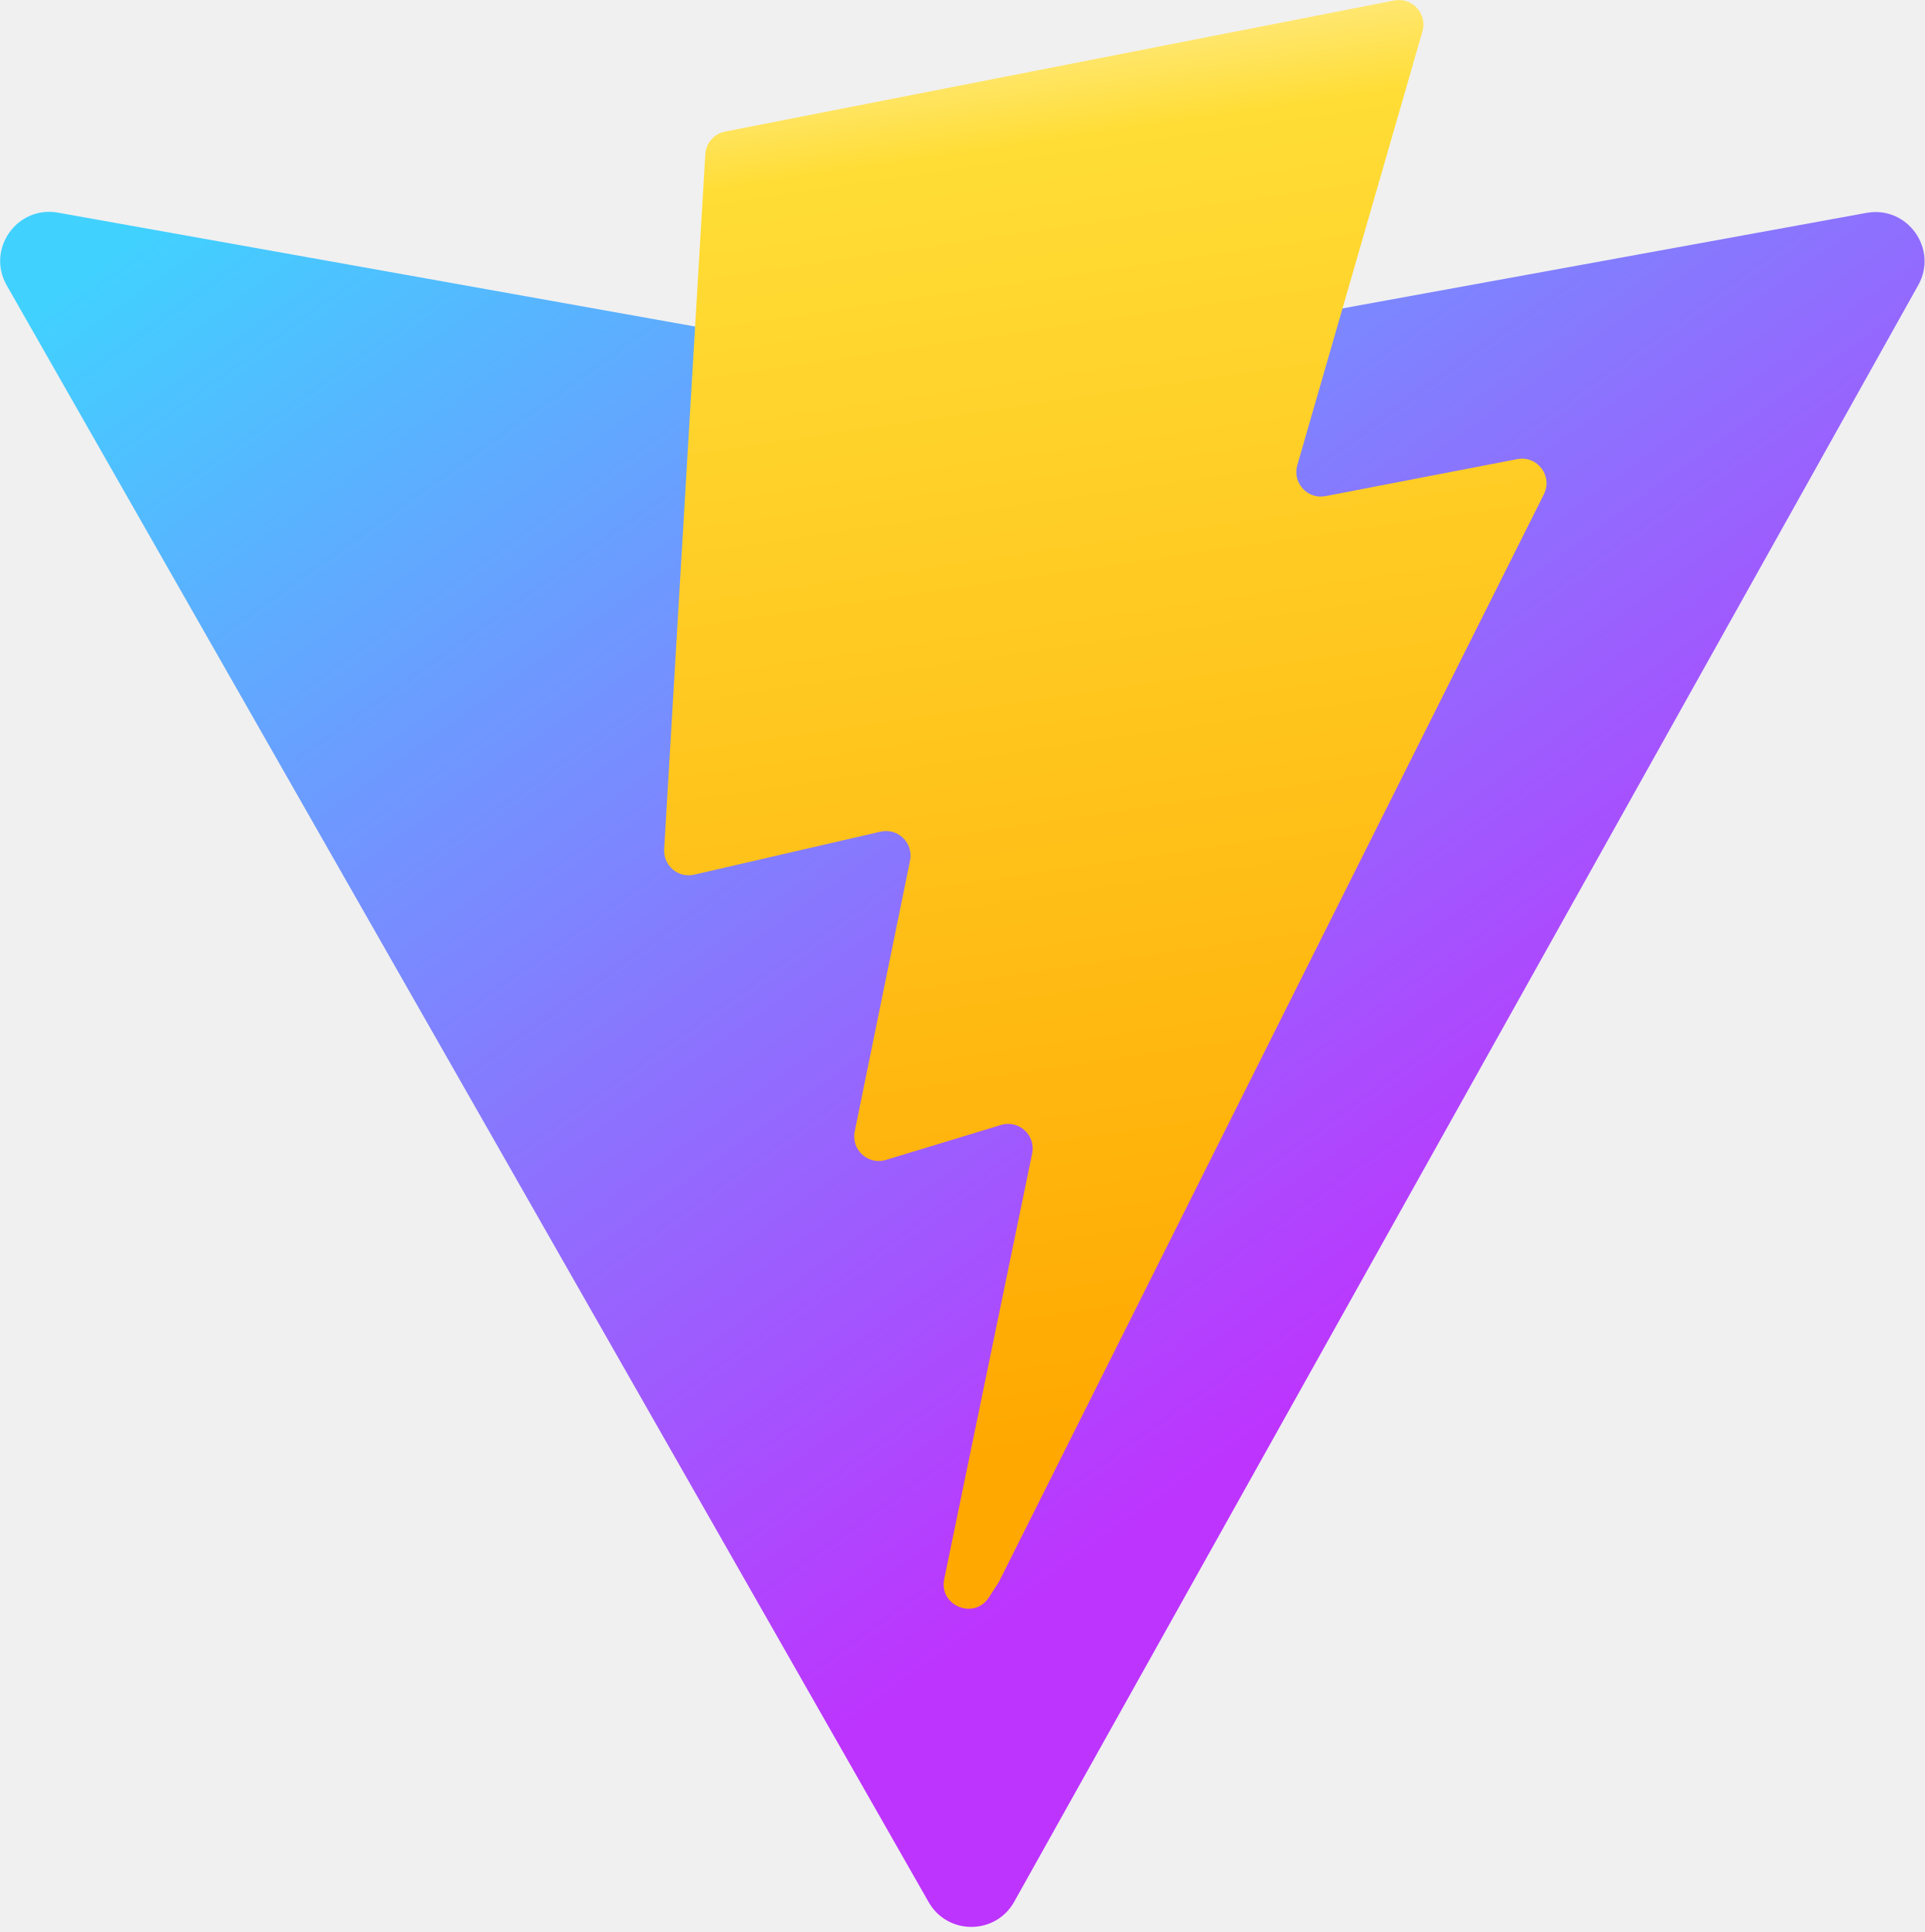
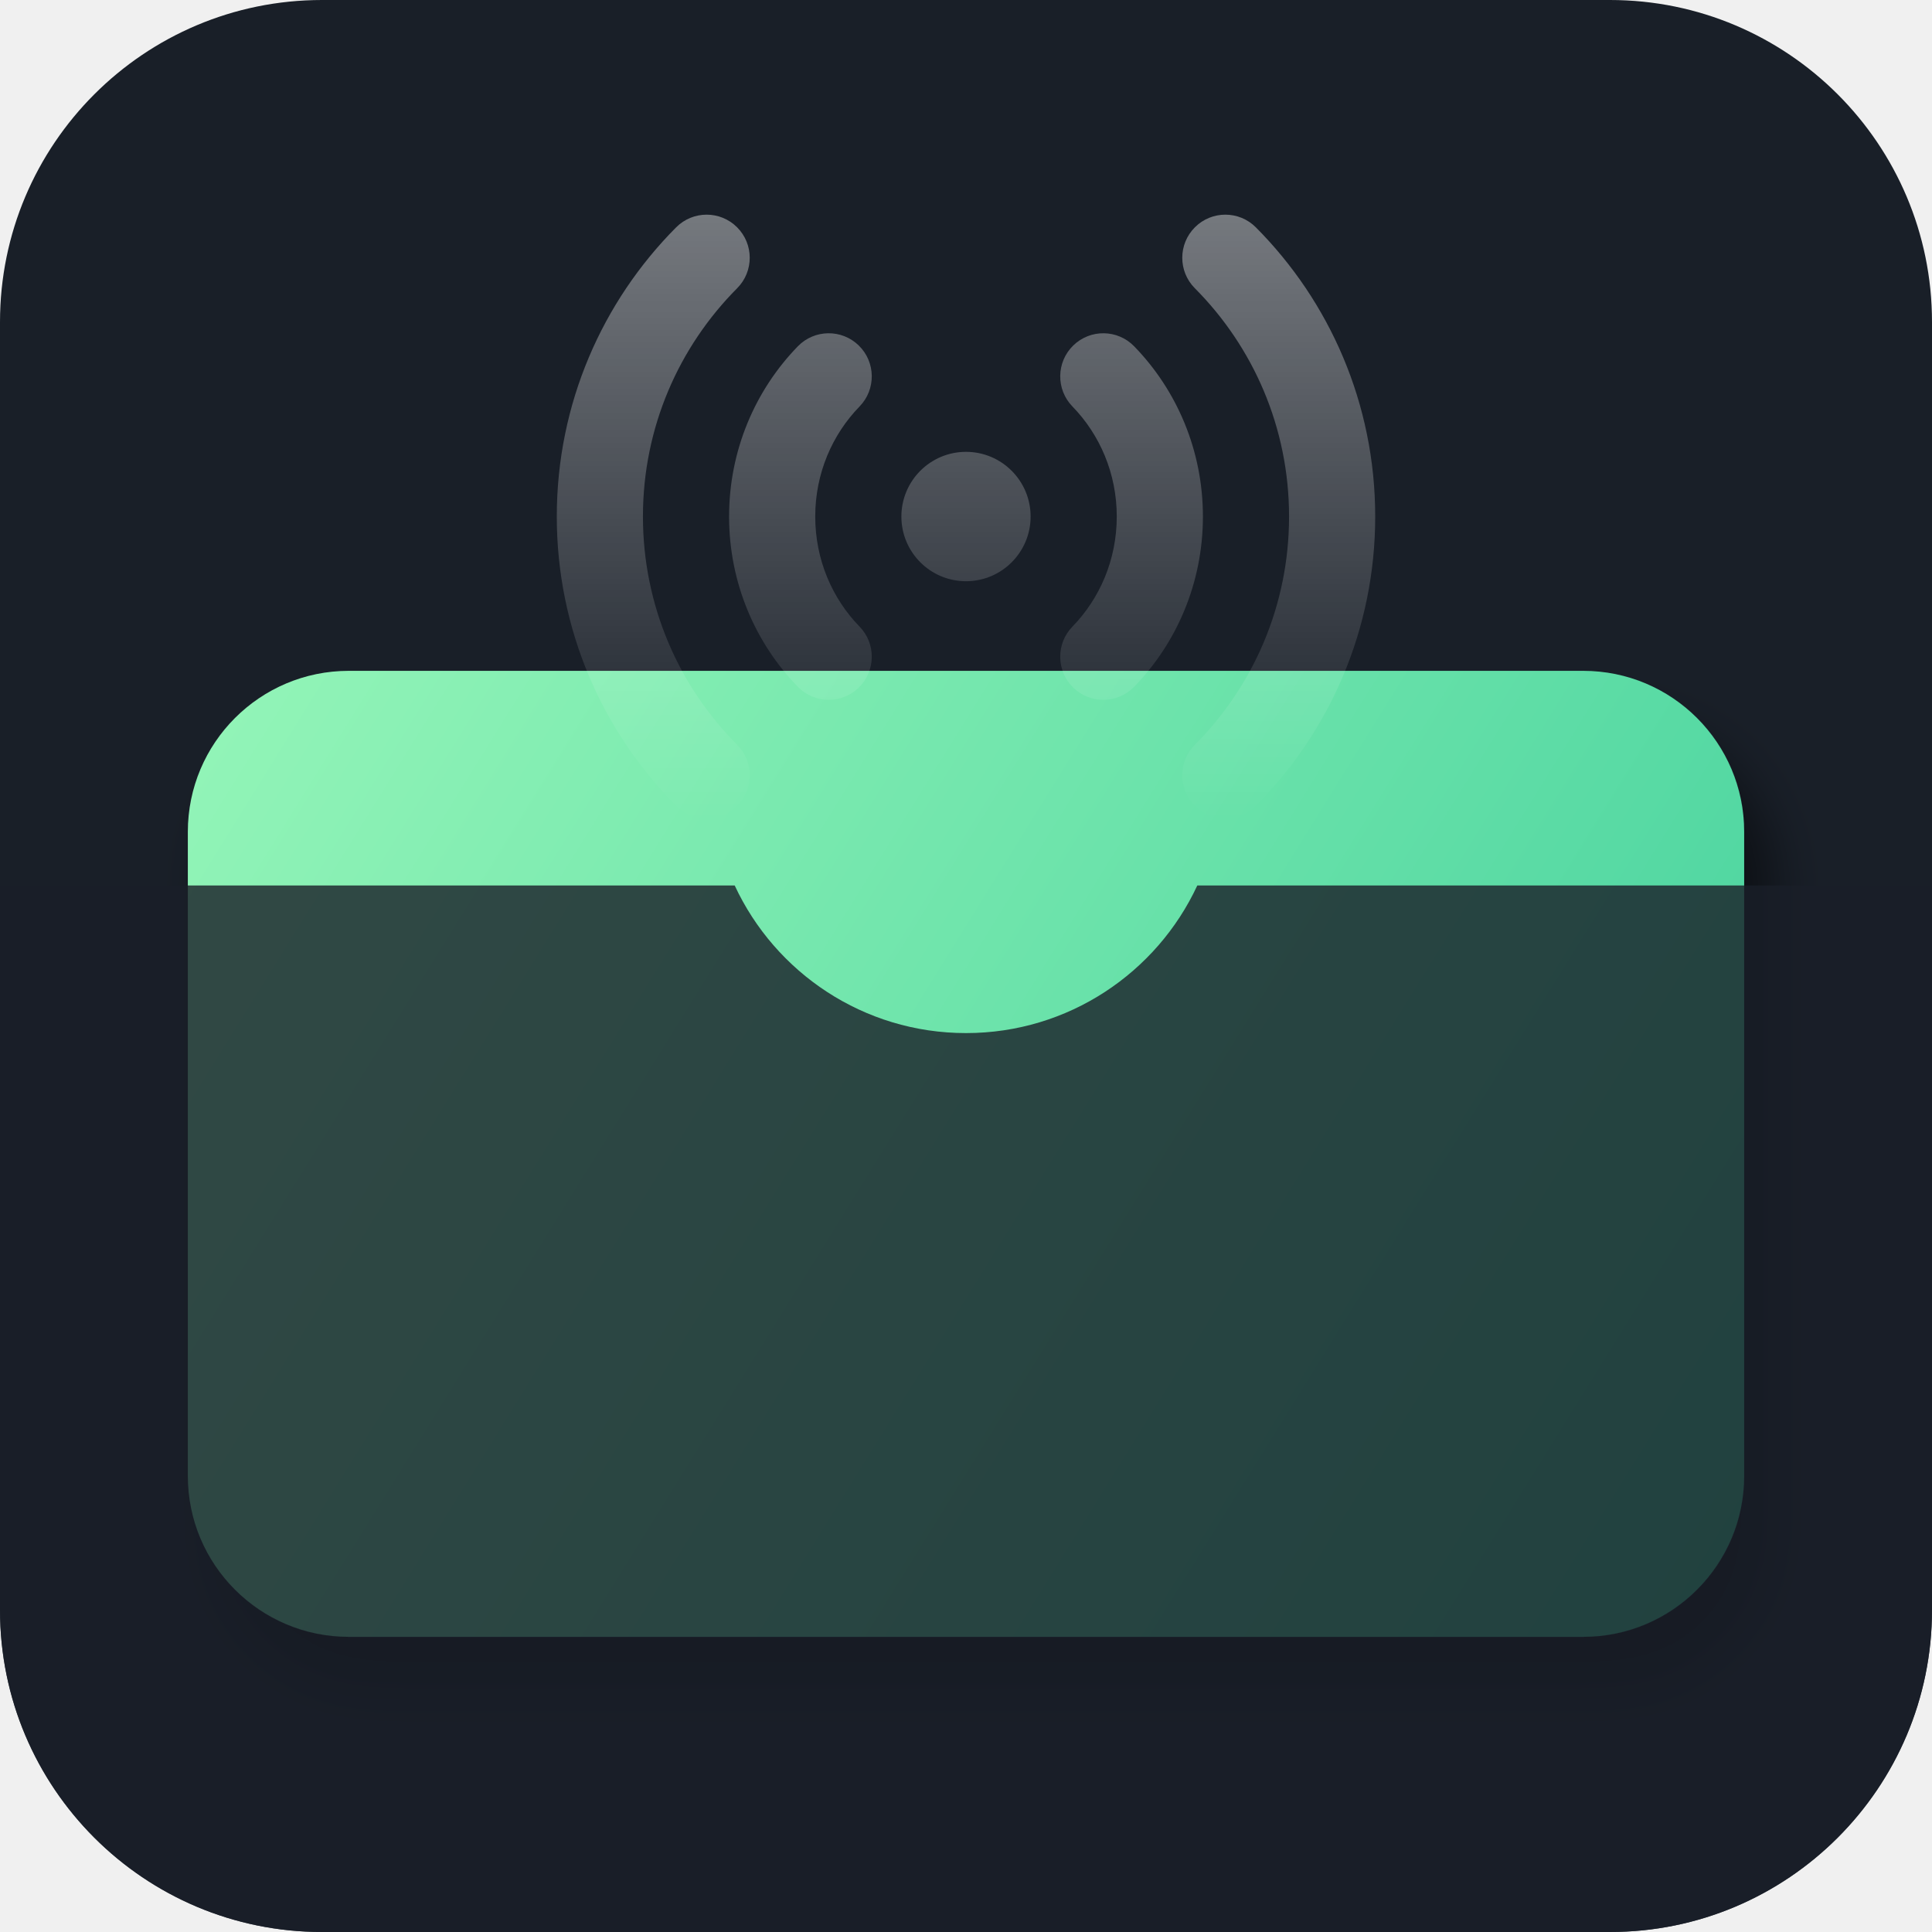
- <svg xmlns="http://www.w3.org/2000/svg" aria-hidden="true" role="img" class="iconify iconify--logos" width="31.88" height="32" preserveAspectRatio="xMidYMid meet" viewBox="0 0 256 257">
+ <svg xmlns="http://www.w3.org/2000/svg" width="144" height="144" viewBox="0 0 144 144" fill="none">
+   <g clip-path="url(#clip0_15_90)">
+     <rect width="144" height="144" rx="24" fill="#191F28" />
+     <g filter="url(#filter0_d_15_90)">
+       <rect x="14" y="50" width="116" height="72" rx="12" fill="url(#paint0_linear_15_90)" />
+     </g>
+     <g filter="url(#filter1_b_15_90)">
+       <path fill-rule="evenodd" clip-rule="evenodd" d="M54.761 66H0V150H144V66H89.239C86.219 72.496 79.635 77 72 77C64.365 77 57.781 72.496 54.761 66Z" fill="#191F28" fill-opacity="0.8" />
+     </g>
+     <path fill-rule="evenodd" clip-rule="evenodd" d="M54.936 16.938C56.192 18.191 56.196 20.226 54.944 21.483C50.601 25.847 47.921 31.857 47.921 38.5C47.921 45.143 50.601 51.153 54.944 55.517C56.196 56.774 56.192 58.809 54.936 60.062C53.68 61.316 51.648 61.312 50.396 60.055C44.902 54.535 41.5 46.912 41.5 38.5C41.5 30.088 44.902 22.465 50.396 16.945C51.648 15.688 53.68 15.684 54.936 16.938ZM89.064 16.938C90.32 15.684 92.352 15.688 93.604 16.945C99.098 22.465 102.5 30.088 102.5 38.5C102.5 46.912 99.098 54.535 93.604 60.055C92.352 61.312 90.32 61.316 89.064 60.062C87.808 58.809 87.804 56.774 89.056 55.517C93.399 51.153 96.079 45.143 96.079 38.5C96.079 31.857 93.399 25.847 89.056 21.483C87.804 20.226 87.808 18.191 89.064 16.938ZM76.816 38.5C76.816 41.163 74.66 43.321 72 43.321C69.34 43.321 67.184 41.163 67.184 38.5C67.184 35.837 69.34 33.678 72 33.678C74.66 33.678 76.816 35.837 76.816 38.5ZM64.066 30.297C65.304 29.025 65.277 26.99 64.007 25.751C62.736 24.513 60.704 24.539 59.467 25.811C56.295 29.071 54.342 33.562 54.342 38.5C54.342 43.438 56.295 47.929 59.467 51.189C60.704 52.461 62.736 52.488 64.007 51.249C65.277 50.011 65.304 47.975 64.066 46.704C62.03 44.611 60.763 41.717 60.763 38.5C60.763 35.284 62.03 32.39 64.066 30.297ZM84.533 25.811C83.296 24.539 81.264 24.513 79.993 25.751C78.723 26.99 78.697 29.025 79.934 30.297C81.97 32.39 83.237 35.284 83.237 38.5C83.237 41.717 81.97 44.611 79.934 46.704C78.697 47.975 78.723 50.011 79.993 51.249C81.264 52.488 83.296 52.461 84.533 51.189C87.705 47.929 89.658 43.438 89.658 38.5C89.658 33.562 87.705 29.071 84.533 25.811Z" fill="url(#paint1_linear_15_90)" fill-opacity="0.8" />
+   </g>
  <defs>
-     <linearGradient id="IconifyId1813088fe1fbc01fb466" x1="-.828%" x2="57.636%" y1="7.652%" y2="78.411%">
-       <stop offset="0%" stop-color="#41D1FF" />
-       <stop offset="100%" stop-color="#BD34FE" />
+     <filter id="filter0_d_15_90" x="12" y="50" width="124" height="80" filterUnits="userSpaceOnUse" color-interpolation-filters="sRGB">
+       <feFlood flood-opacity="0" result="BackgroundImageFix" />
+       <feColorMatrix in="SourceAlpha" type="matrix" values="0 0 0 0 0 0 0 0 0 0 0 0 0 0 0 0 0 0 127 0" result="hardAlpha" />
+       <feOffset dx="2" dy="4" />
+       <feGaussianBlur stdDeviation="2" />
+       <feComposite in2="hardAlpha" operator="out" />
+       <feColorMatrix type="matrix" values="0 0 0 0 0 0 0 0 0 0 0 0 0 0 0 0 0 0 0.5 0" />
+       <feBlend mode="normal" in2="BackgroundImageFix" result="effect1_dropShadow_15_90" />
+       <feBlend mode="normal" in="SourceGraphic" in2="effect1_dropShadow_15_90" result="shape" />
+     </filter>
+     <filter id="filter1_b_15_90" x="-24" y="42" width="192" height="132" filterUnits="userSpaceOnUse" color-interpolation-filters="sRGB">
+       <feFlood flood-opacity="0" result="BackgroundImageFix" />
+       <feGaussianBlur in="BackgroundImageFix" stdDeviation="12" />
+       <feComposite in2="SourceAlpha" operator="in" result="effect1_backgroundBlur_15_90" />
+       <feBlend mode="normal" in="SourceGraphic" in2="effect1_backgroundBlur_15_90" result="shape" />
+     </filter>
+     <linearGradient id="paint0_linear_15_90" x1="14" y1="50" x2="130" y2="122" gradientUnits="userSpaceOnUse">
+       <stop stop-color="#94F5B8" />
+       <stop offset="1" stop-color="#40CF9C" />
    </linearGradient>
-     <linearGradient id="IconifyId1813088fe1fbc01fb467" x1="43.376%" x2="50.316%" y1="2.242%" y2="89.03%">
-       <stop offset="0%" stop-color="#FFEA83" />
-       <stop offset="8.333%" stop-color="#FFDD35" />
-       <stop offset="100%" stop-color="#FFA800" />
+     <linearGradient id="paint1_linear_15_90" x1="72" y1="16" x2="72" y2="61" gradientUnits="userSpaceOnUse">
+       <stop stop-color="white" stop-opacity="0.5" />
+       <stop offset="1" stop-color="white" stop-opacity="0" />
    </linearGradient>
+     <clipPath id="clip0_15_90">
+       <rect width="144" height="144" rx="24" fill="white" />
+     </clipPath>
  </defs>
-   <path fill="url(#IconifyId1813088fe1fbc01fb466)" d="M255.153 37.938L134.897 252.976c-2.483 4.44-8.862 4.466-11.382.048L.875 37.958c-2.746-4.814 1.371-10.646 6.827-9.67l120.385 21.517a6.537 6.537 0 0 0 2.322-.004l117.867-21.483c5.438-.991 9.574 4.796 6.877 9.62Z" />
-   <path fill="url(#IconifyId1813088fe1fbc01fb467)" d="M185.432.063L96.44 17.501a3.268 3.268 0 0 0-2.634 3.014l-5.474 92.456a3.268 3.268 0 0 0 3.997 3.378l24.777-5.718c2.318-.535 4.413 1.507 3.936 3.838l-7.361 36.047c-.495 2.426 1.782 4.5 4.151 3.78l15.304-4.649c2.372-.72 4.652 1.36 4.15 3.788l-11.698 56.621c-.732 3.542 3.979 5.473 5.943 2.437l1.313-2.028l72.516-144.72c1.215-2.423-.88-5.186-3.54-4.672l-25.505 4.922c-2.396.462-4.435-1.77-3.759-4.114l16.646-57.705c.677-2.35-1.37-4.583-3.769-4.113Z" />
</svg>
